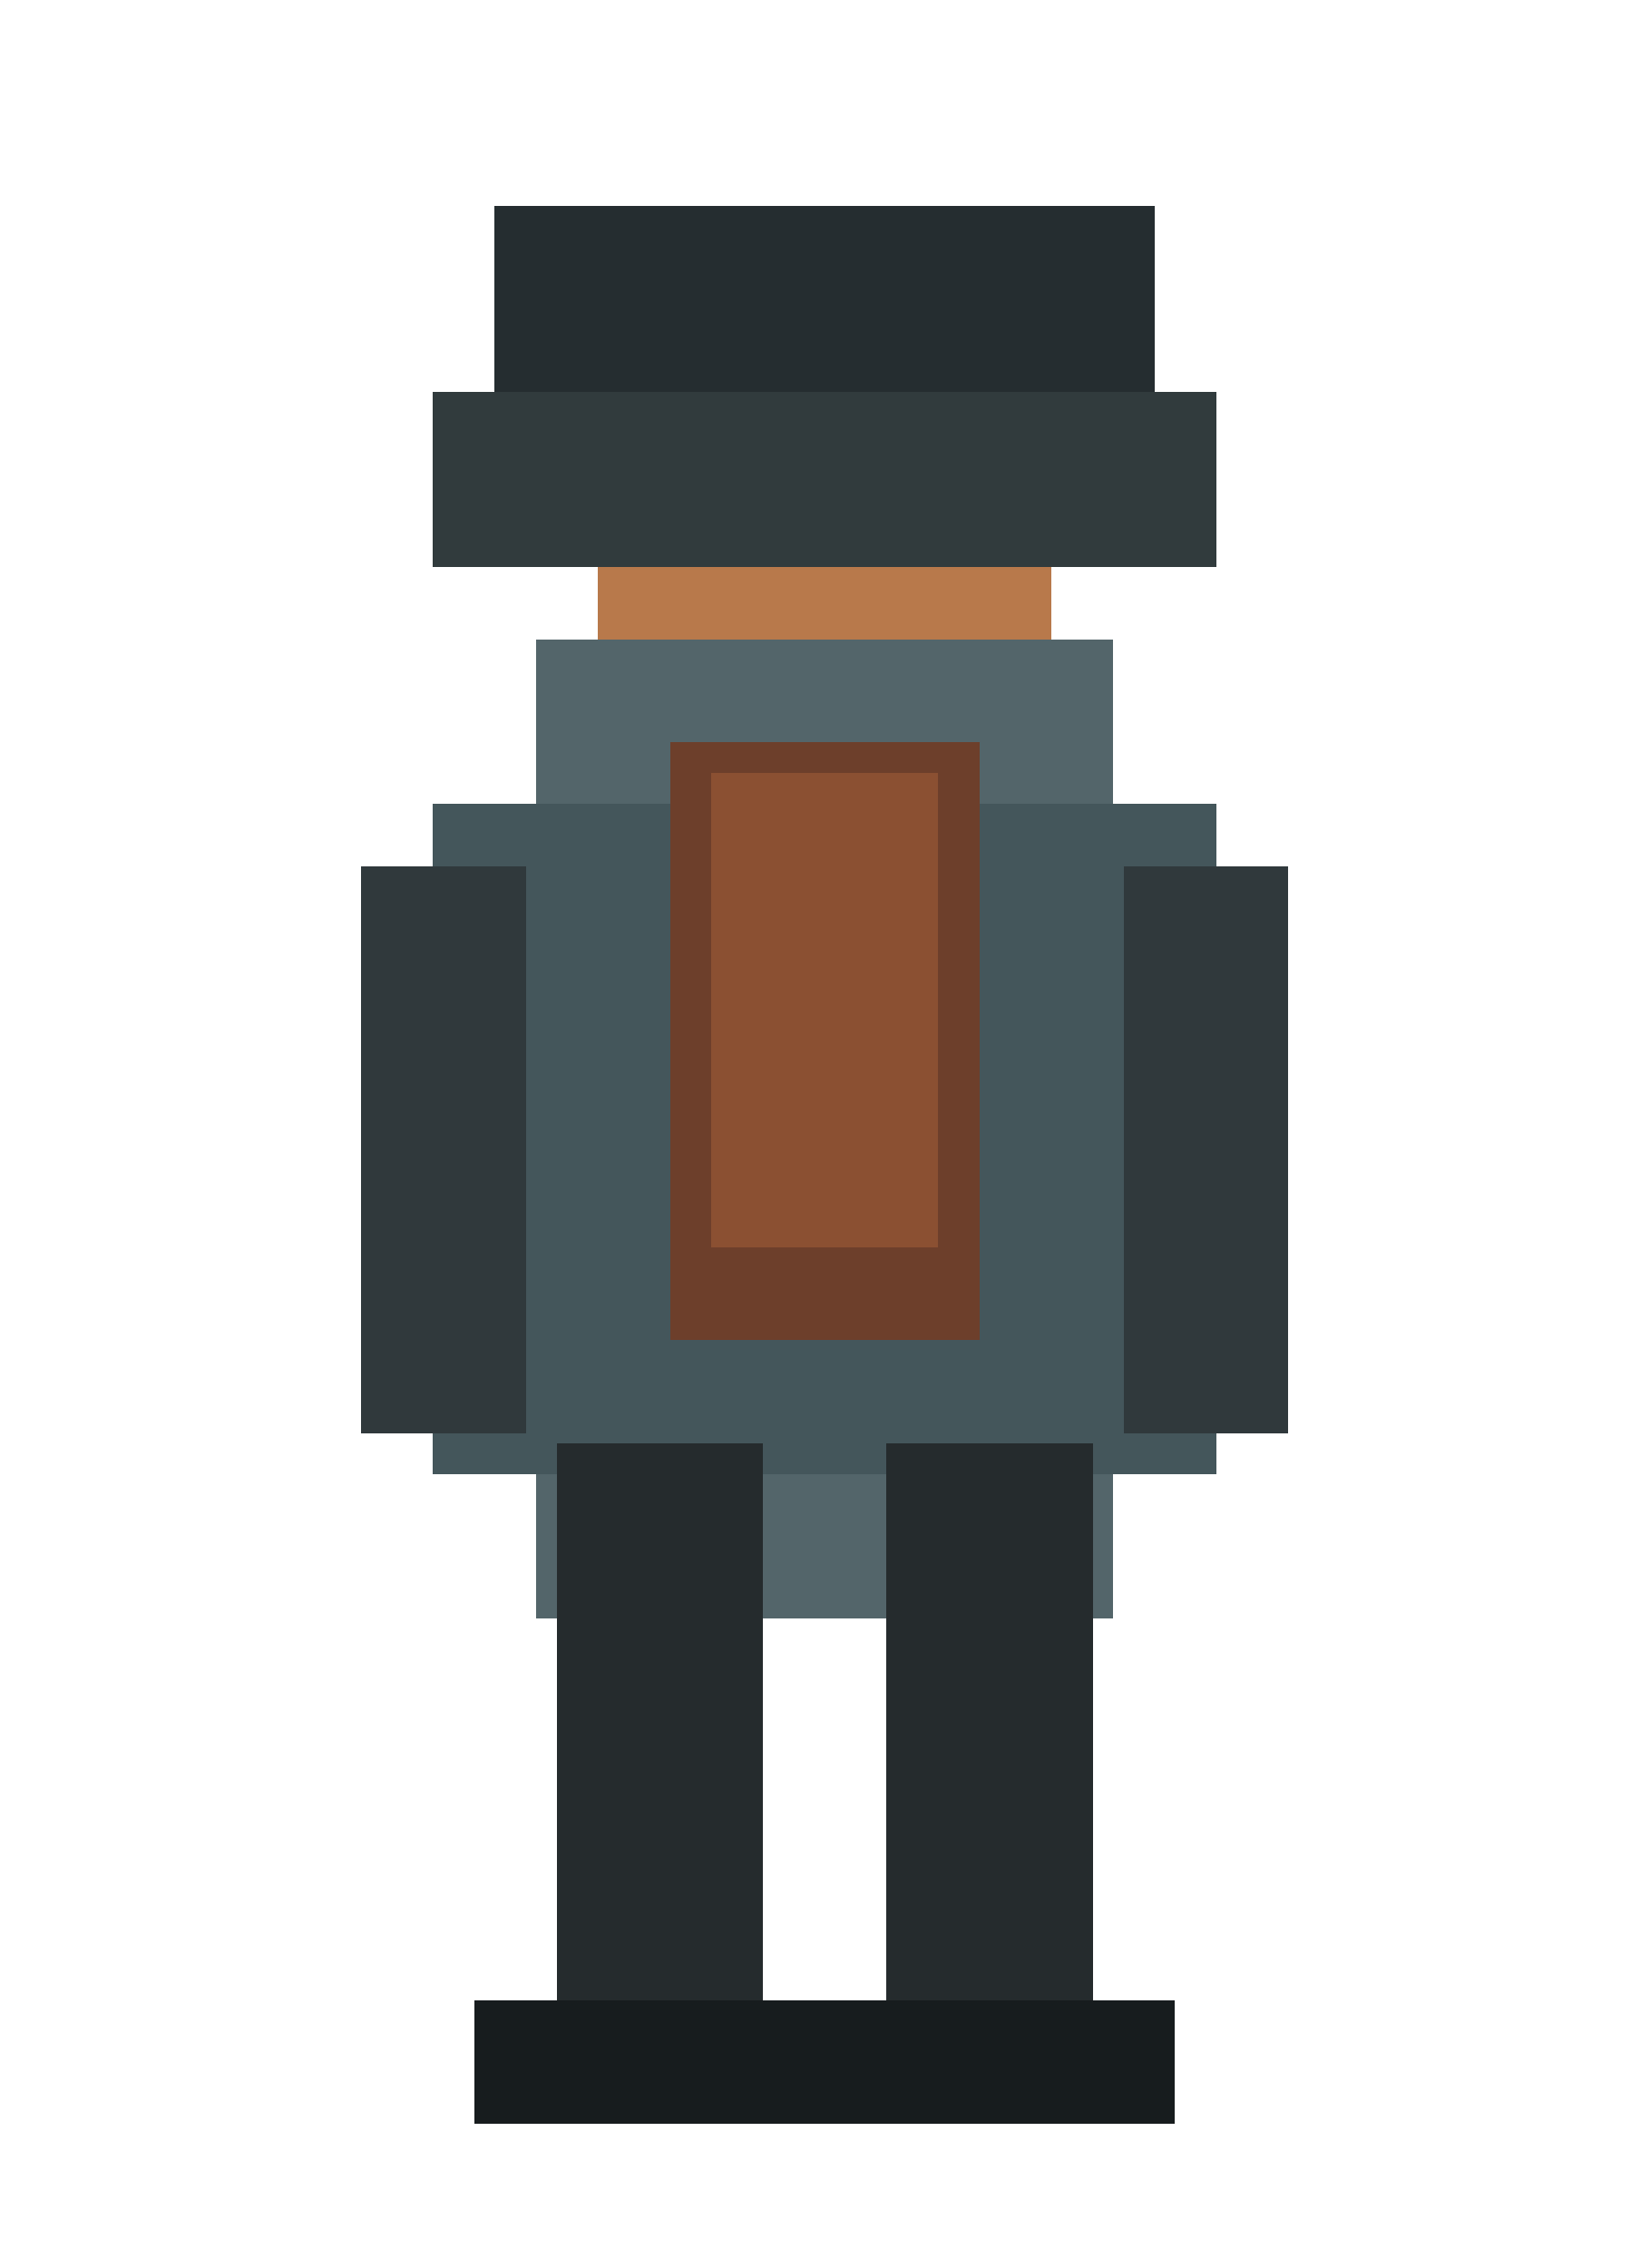
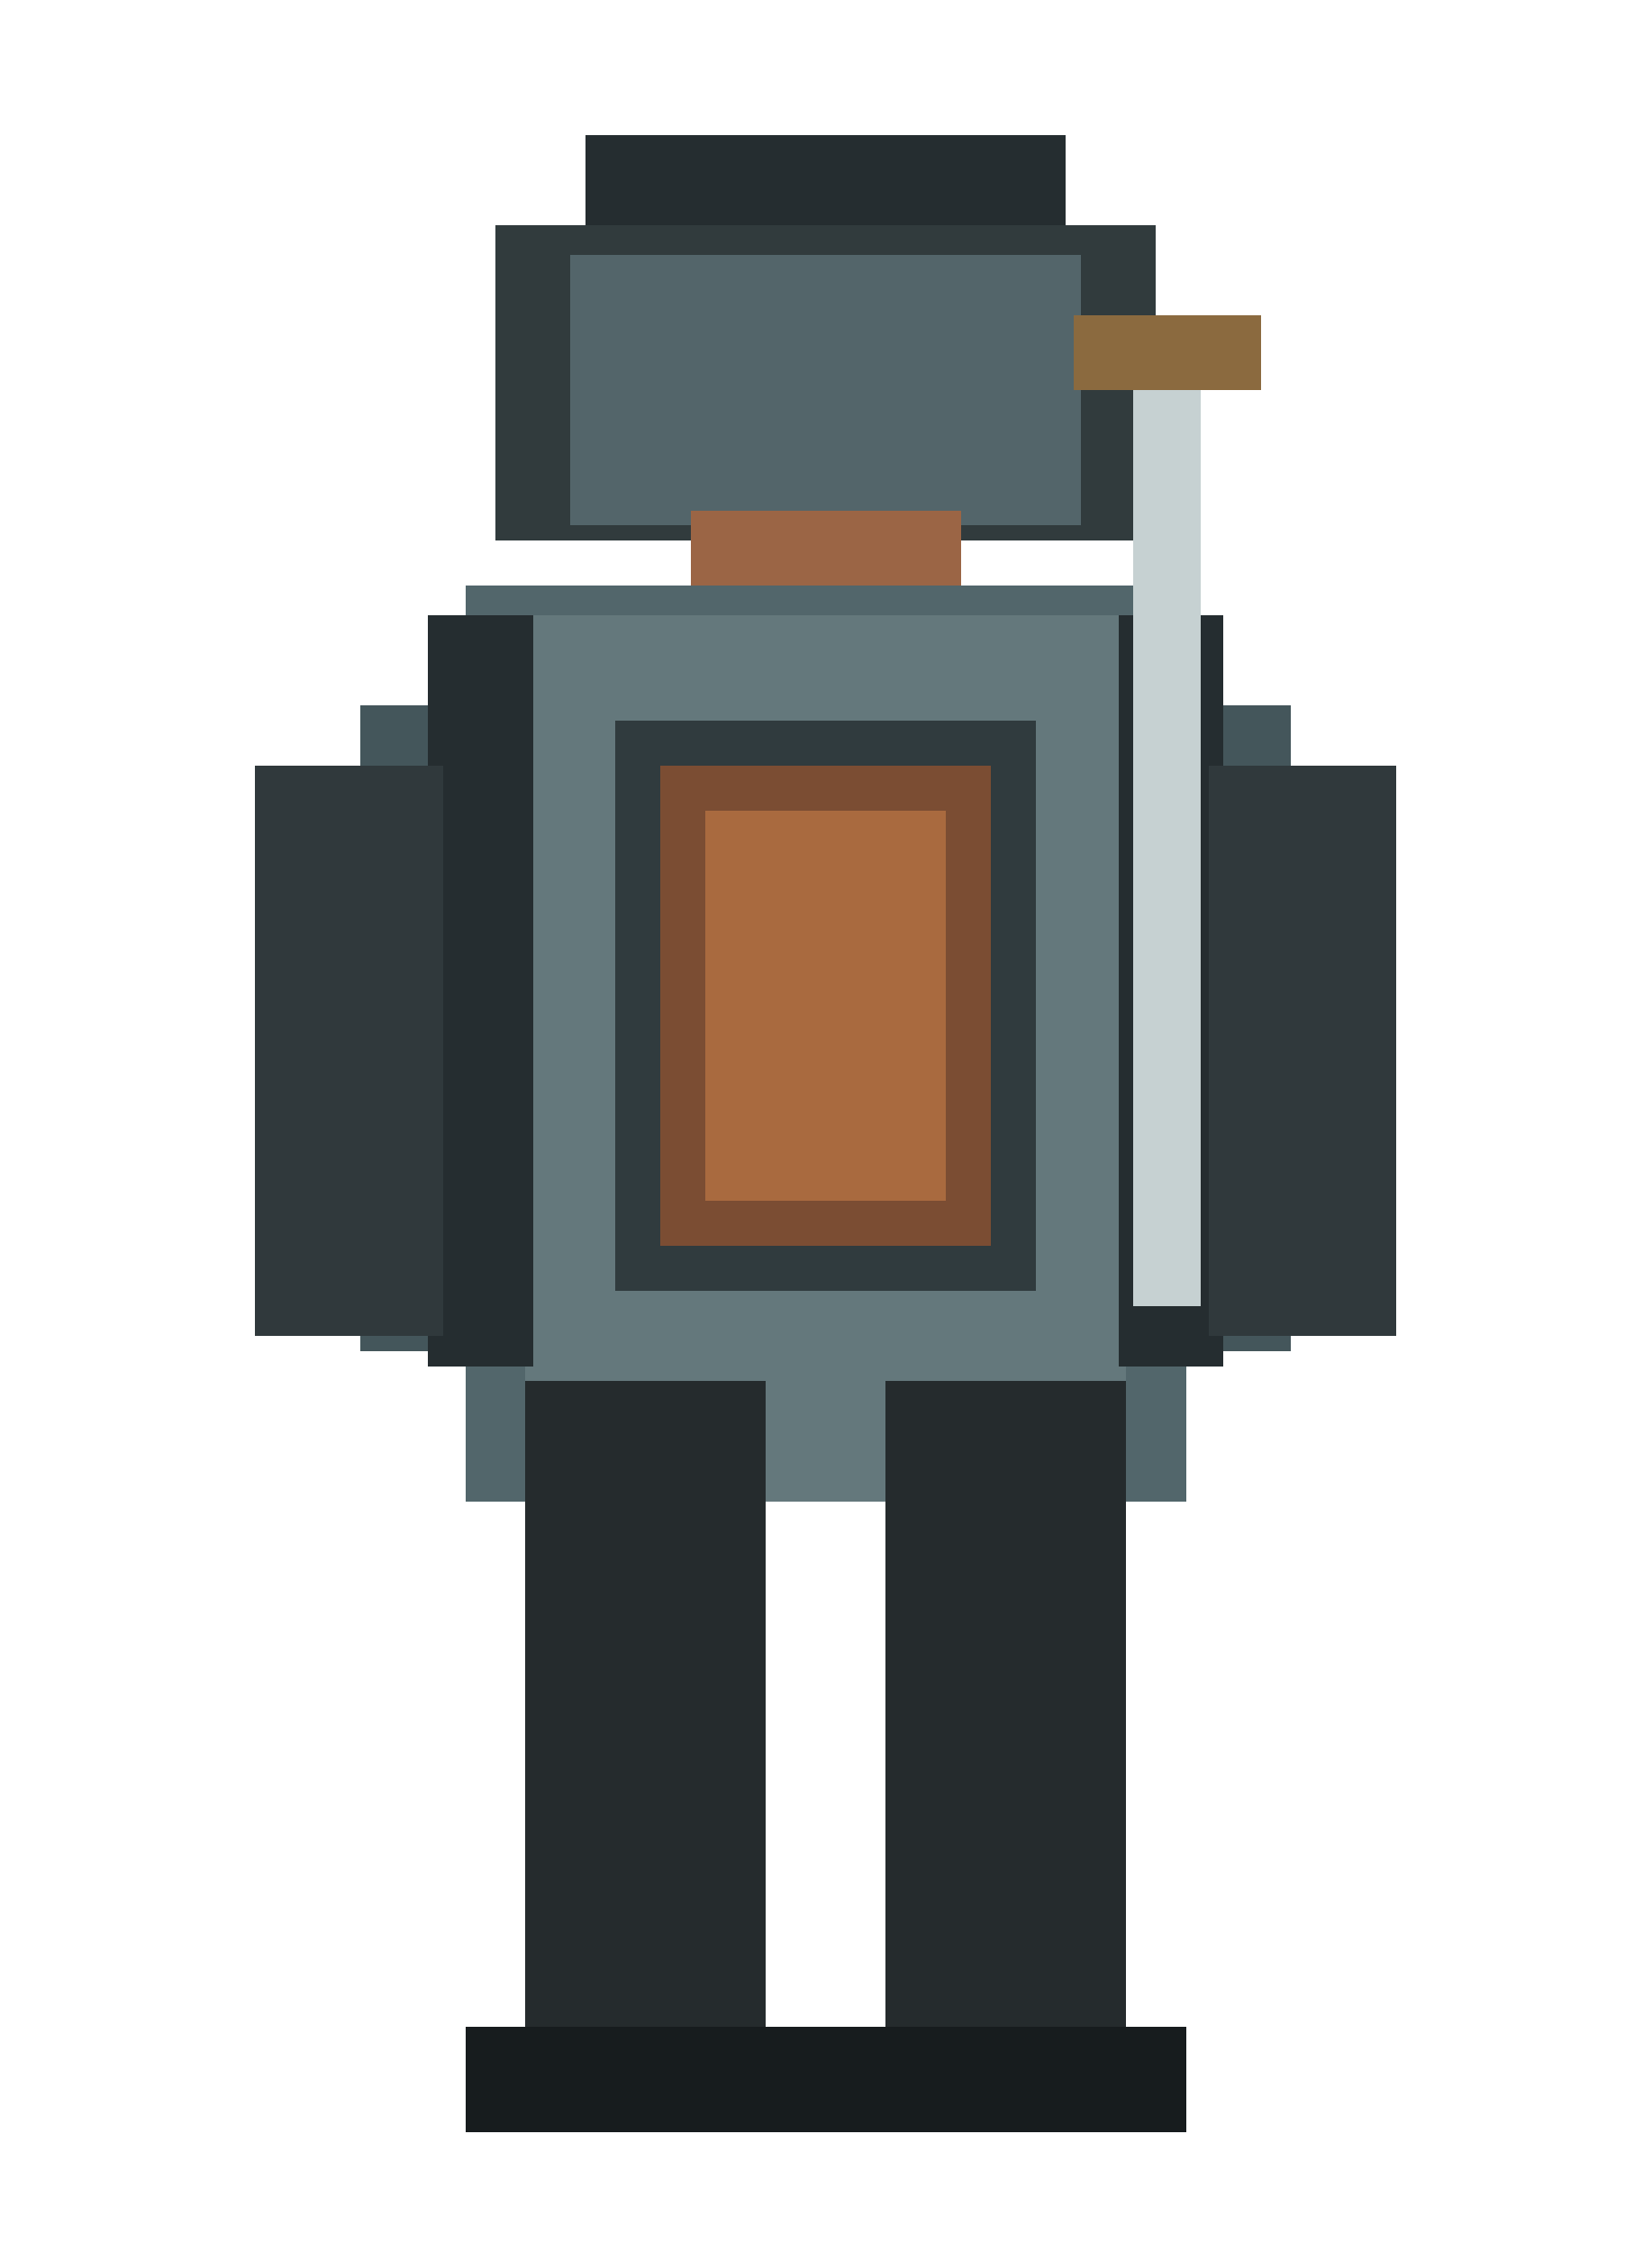
- <svg xmlns="http://www.w3.org/2000/svg" viewBox="0 0 160 220">
+ <svg xmlns="http://www.w3.org/2000/svg" viewBox="0 0 220 300">
  <g shape-rendering="crispEdges">
-     <rect x="58" y="25" width="44" height="45" fill="#b8794b" />
-     <rect x="48" y="20" width="64" height="20" fill="#252d30" />
-     <rect x="42" y="38" width="76" height="17" fill="#313b3d" />
-     <rect x="52" y="62" width="56" height="95" fill="#53656a" />
-     <rect x="42" y="78" width="76" height="65" fill="#44565b" />
-     <rect x="54" y="140" width="20" height="60" fill="#252b2d" />
-     <rect x="86" y="140" width="20" height="60" fill="#252b2d" />
-     <rect x="35" y="84" width="16" height="55" fill="#30393c" />
-     <rect x="109" y="84" width="16" height="55" fill="#30393c" />
-     <rect x="46" y="194" width="34" height="12" fill="#171c1e" />
-     <rect x="80" y="194" width="34" height="12" fill="#171c1e" />
-     <rect x="65" y="72" width="30" height="58" fill="#6d3f2b" />
-     <rect x="69" y="75" width="22" height="46" fill="#8b5032" />
+     <rect x="78" y="18" width="64" height="16" fill="#252d30" />
+     <rect x="66" y="30" width="88" height="42" fill="#313b3d" />
+     <rect x="76" y="34" width="68" height="36" fill="#53656a" />
+     <rect x="92" y="68" width="36" height="16" fill="#9b6545" />
+     <rect x="62" y="78" width="96" height="122" fill="#52666b" />
+     <rect x="48" y="94" width="124" height="86" fill="#44565b" />
+     <rect x="70" y="82" width="80" height="118" fill="#64787c" />
+     <rect x="82" y="96" width="56" height="76" fill="#303b3e" />
+     <rect x="88" y="102" width="44" height="64" fill="#7b4d33" />
+     <rect x="94" y="108" width="32" height="52" fill="#a96a3f" />
+     <rect x="57" y="82" width="14" height="100" fill="#252d30" />
+     <rect x="149" y="82" width="14" height="100" fill="#252d30" />
+     <rect x="34" y="102" width="25" height="76" fill="#30393c" />
+     <rect x="161" y="102" width="25" height="76" fill="#30393c" />
+     <rect x="70" y="184" width="32" height="92" fill="#252b2d" />
+     <rect x="118" y="184" width="32" height="92" fill="#252b2d" />
+     <rect x="62" y="270" width="48" height="14" fill="#171c1e" />
+     <rect x="110" y="270" width="48" height="14" fill="#171c1e" />
+     <rect x="151" y="48" width="9" height="126" fill="#c6d1d2" />
+     <rect x="143" y="42" width="25" height="10" fill="#8b6a3f" />
  </g>
</svg>
